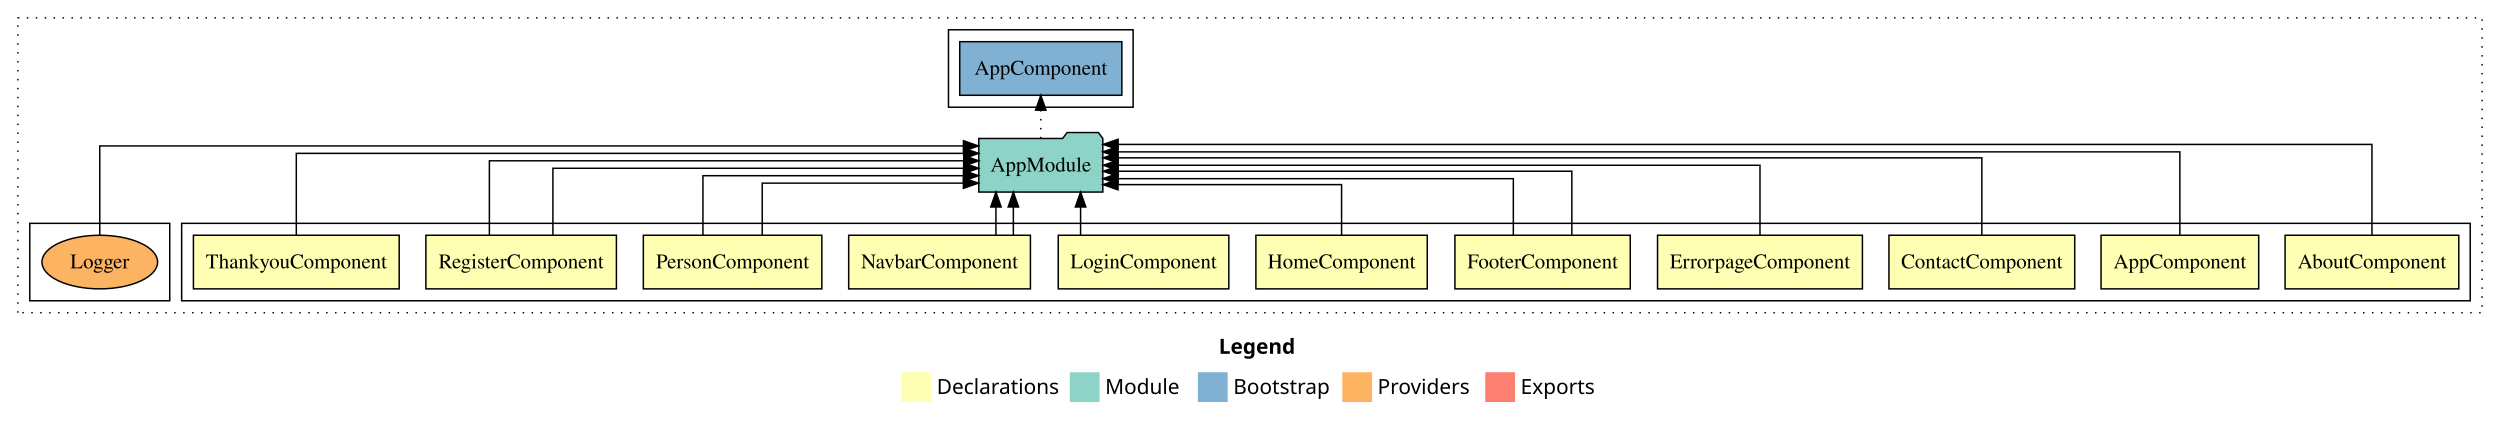
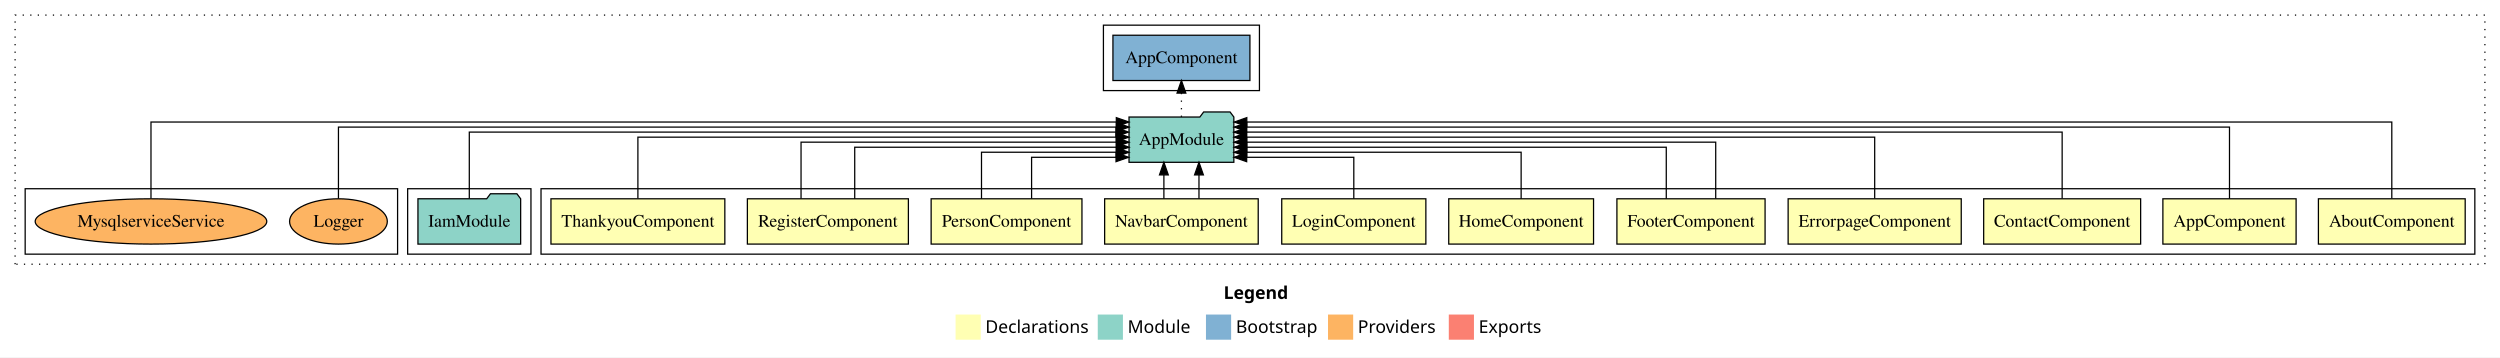
- <svg xmlns="http://www.w3.org/2000/svg" width="1679pt" height="284pt" viewBox="0.00 0.00 1679.00 284.00">
+ <svg xmlns="http://www.w3.org/2000/svg" width="1987pt" height="284pt" viewBox="0.00 0.00 1987.00 284.00">
  <g id="graph0" class="graph" transform="scale(1 1) rotate(0) translate(4 280)">
-     <polygon fill="#ffffff" stroke="transparent" points="-4,4 -4,-280 1675,-280 1675,4 -4,4" />
-     <text text-anchor="start" x="814.509" y="-42.4" font-family="sans-serif" font-weight="bold" font-size="14.00" fill="#000000">Legend</text>
-     <polygon fill="#ffffb3" stroke="transparent" points="601.5,-10 601.5,-30 621.5,-30 621.5,-10 601.5,-10" />
-     <text text-anchor="start" x="625.129" y="-15.4" font-family="sans-serif" font-size="14.00" fill="#000000">  Declarations</text>
-     <polygon fill="#8dd3c7" stroke="transparent" points="714.5,-10 714.5,-30 734.5,-30 734.5,-10 714.5,-10" />
-     <text text-anchor="start" x="738.225" y="-15.4" font-family="sans-serif" font-size="14.00" fill="#000000">  Module</text>
-     <polygon fill="#80b1d3" stroke="transparent" points="800.5,-10 800.5,-30 820.5,-30 820.5,-10 800.5,-10" />
-     <text text-anchor="start" x="824.281" y="-15.4" font-family="sans-serif" font-size="14.00" fill="#000000">  Bootstrap</text>
-     <polygon fill="#fdb462" stroke="transparent" points="897.5,-10 897.5,-30 917.5,-30 917.5,-10 897.5,-10" />
-     <text text-anchor="start" x="921.173" y="-15.4" font-family="sans-serif" font-size="14.00" fill="#000000">  Providers</text>
-     <polygon fill="#fb8072" stroke="transparent" points="993.5,-10 993.5,-30 1013.5,-30 1013.5,-10 993.5,-10" />
-     <text text-anchor="start" x="1017.226" y="-15.4" font-family="sans-serif" font-size="14.00" fill="#000000">  Exports</text>
+     <polygon fill="#ffffff" stroke="transparent" points="-4,4 -4,-280 1983,-280 1983,4 -4,4" />
+     <text text-anchor="start" x="968.509" y="-42.4" font-family="sans-serif" font-weight="bold" font-size="14.00" fill="#000000">Legend</text>
+     <polygon fill="#ffffb3" stroke="transparent" points="755.5,-10 755.5,-30 775.5,-30 775.5,-10 755.5,-10" />
+     <text text-anchor="start" x="779.129" y="-15.4" font-family="sans-serif" font-size="14.00" fill="#000000">  Declarations</text>
+     <polygon fill="#8dd3c7" stroke="transparent" points="868.5,-10 868.5,-30 888.5,-30 888.5,-10 868.5,-10" />
+     <text text-anchor="start" x="892.225" y="-15.4" font-family="sans-serif" font-size="14.00" fill="#000000">  Module</text>
+     <polygon fill="#80b1d3" stroke="transparent" points="954.5,-10 954.5,-30 974.5,-30 974.5,-10 954.5,-10" />
+     <text text-anchor="start" x="978.281" y="-15.4" font-family="sans-serif" font-size="14.00" fill="#000000">  Bootstrap</text>
+     <polygon fill="#fdb462" stroke="transparent" points="1051.5,-10 1051.5,-30 1071.5,-30 1071.5,-10 1051.5,-10" />
+     <text text-anchor="start" x="1075.173" y="-15.4" font-family="sans-serif" font-size="14.00" fill="#000000">  Providers</text>
+     <polygon fill="#fb8072" stroke="transparent" points="1147.5,-10 1147.5,-30 1167.5,-30 1167.5,-10 1147.5,-10" />
+     <text text-anchor="start" x="1171.226" y="-15.4" font-family="sans-serif" font-size="14.00" fill="#000000">  Exports</text>
    <g id="clust1" class="cluster">
-       <polygon fill="none" stroke="#000000" stroke-dasharray="1,5" points="8,-70 8,-268 1663,-268 1663,-70 8,-70" />
+       <polygon fill="none" stroke="#000000" stroke-dasharray="1,5" points="8,-70 8,-268 1971,-268 1971,-70 8,-70" />
    </g>
    <g id="clust2" class="cluster">
-       <polygon fill="none" stroke="#000000" points="118,-78 118,-130 1655,-130 1655,-78 118,-78" />
+       <polygon fill="none" stroke="#000000" points="426,-78 426,-130 1963,-130 1963,-78 426,-78" />
+     </g>
+     <g id="clust14" class="cluster">
+       <polygon fill="none" stroke="#000000" points="320,-78 320,-130 418,-130 418,-78 320,-78" />
    </g>
    <g id="clust16" class="cluster">
-       <polygon fill="none" stroke="#000000" points="633,-208 633,-260 757,-260 757,-208 633,-208" />
+       <polygon fill="none" stroke="#000000" points="873,-208 873,-260 997,-260 997,-208 873,-208" />
    </g>
    <g id="clust17" class="cluster">
-       <polygon fill="none" stroke="#000000" points="16,-78 16,-130 110,-130 110,-78 16,-78" />
+       <polygon fill="none" stroke="#000000" points="16,-78 16,-130 312,-130 312,-78 16,-78" />
    </g>
    <g id="node1" class="node">
-       <polygon fill="#ffffb3" stroke="#000000" points="1647.33,-122 1530.67,-122 1530.67,-86 1647.33,-86 1647.33,-122" />
-       <text text-anchor="middle" x="1589" y="-99.8" font-family="Times,serif" font-size="14.00" fill="#000000">AboutComponent</text>
+       <polygon fill="#ffffb3" stroke="#000000" points="1955.33,-122 1838.67,-122 1838.67,-86 1955.33,-86 1955.33,-122" />
+       <text text-anchor="middle" x="1897" y="-99.8" font-family="Times,serif" font-size="14.00" fill="#000000">AboutComponent</text>
    </g>
    <g id="node12" class="node">
-       <polygon fill="#8dd3c7" stroke="#000000" points="736.657,-187 733.657,-191 712.657,-191 709.657,-187 653.343,-187 653.343,-151 736.657,-151 736.657,-187" />
-       <text text-anchor="middle" x="695" y="-164.8" font-family="Times,serif" font-size="14.00" fill="#000000">AppModule</text>
+       <polygon fill="#8dd3c7" stroke="#000000" points="976.657,-187 973.657,-191 952.657,-191 949.657,-187 893.343,-187 893.343,-151 976.657,-151 976.657,-187" />
+       <text text-anchor="middle" x="935" y="-164.8" font-family="Times,serif" font-size="14.00" fill="#000000">AppModule</text>
    </g>
    <g id="edge1" class="edge">
-       <path fill="none" stroke="#000000" d="M1589,-122.323C1589,-145.66 1589,-183 1589,-183 1589,-183 746.92,-183 746.92,-183" />
-       <polygon fill="#000000" stroke="#000000" points="746.92,-179.5 736.92,-183 746.92,-186.5 746.92,-179.5" />
+       <path fill="none" stroke="#000000" d="M1897,-122.323C1897,-145.66 1897,-183 1897,-183 1897,-183 986.955,-183 986.955,-183" />
+       <polygon fill="#000000" stroke="#000000" points="986.955,-179.5 976.955,-183 986.955,-186.5 986.955,-179.5" />
    </g>
    <g id="node2" class="node">
-       <polygon fill="#ffffb3" stroke="#000000" points="1512.94,-122 1407.06,-122 1407.06,-86 1512.94,-86 1512.94,-122" />
-       <text text-anchor="middle" x="1460" y="-99.8" font-family="Times,serif" font-size="14.00" fill="#000000">AppComponent</text>
+       <polygon fill="#ffffb3" stroke="#000000" points="1820.94,-122 1715.06,-122 1715.06,-86 1820.94,-86 1820.94,-122" />
+       <text text-anchor="middle" x="1768" y="-99.8" font-family="Times,serif" font-size="14.00" fill="#000000">AppComponent</text>
    </g>
    <g id="edge2" class="edge">
-       <path fill="none" stroke="#000000" d="M1460,-122.292C1460,-144.206 1460,-178 1460,-178 1460,-178 746.673,-178 746.673,-178" />
-       <polygon fill="#000000" stroke="#000000" points="746.673,-174.5 736.673,-178 746.673,-181.5 746.673,-174.5" />
+       <path fill="none" stroke="#000000" d="M1768,-122.155C1768,-144.352 1768,-179 1768,-179 1768,-179 986.88,-179 986.88,-179" />
+       <polygon fill="#000000" stroke="#000000" points="986.88,-175.5 976.88,-179 986.879,-182.5 986.88,-175.5" />
    </g>
    <g id="node3" class="node">
-       <polygon fill="#ffffb3" stroke="#000000" points="1389.38,-122 1264.62,-122 1264.62,-86 1389.38,-86 1389.38,-122" />
-       <text text-anchor="middle" x="1327" y="-99.8" font-family="Times,serif" font-size="14.00" fill="#000000">ContactComponent</text>
+       <polygon fill="#ffffb3" stroke="#000000" points="1697.38,-122 1572.62,-122 1572.62,-86 1697.38,-86 1697.38,-122" />
+       <text text-anchor="middle" x="1635" y="-99.8" font-family="Times,serif" font-size="14.00" fill="#000000">ContactComponent</text>
    </g>
    <g id="edge3" class="edge">
-       <path fill="none" stroke="#000000" d="M1327,-122.027C1327,-142.767 1327,-174 1327,-174 1327,-174 746.957,-174 746.957,-174" />
-       <polygon fill="#000000" stroke="#000000" points="746.957,-170.5 736.957,-174 746.957,-177.5 746.957,-170.5" />
+       <path fill="none" stroke="#000000" d="M1635,-122.284C1635,-143.321 1635,-175 1635,-175 1635,-175 986.692,-175 986.692,-175" />
+       <polygon fill="#000000" stroke="#000000" points="986.692,-171.5 976.692,-175 986.692,-178.5 986.692,-171.5" />
    </g>
    <g id="node4" class="node">
-       <polygon fill="#ffffb3" stroke="#000000" points="1246.796,-122 1109.204,-122 1109.204,-86 1246.796,-86 1246.796,-122" />
-       <text text-anchor="middle" x="1178" y="-99.8" font-family="Times,serif" font-size="14.00" fill="#000000">ErrorpageComponent</text>
+       <polygon fill="#ffffb3" stroke="#000000" points="1554.796,-122 1417.204,-122 1417.204,-86 1554.796,-86 1554.796,-122" />
+       <text text-anchor="middle" x="1486" y="-99.8" font-family="Times,serif" font-size="14.00" fill="#000000">ErrorpageComponent</text>
    </g>
    <g id="edge4" class="edge">
-       <path fill="none" stroke="#000000" d="M1178,-122.106C1178,-141.339 1178,-169 1178,-169 1178,-169 747.018,-169 747.018,-169" />
-       <polygon fill="#000000" stroke="#000000" points="747.018,-165.5 737.018,-169 747.018,-172.5 747.018,-165.5" />
+       <path fill="none" stroke="#000000" d="M1486,-122.308C1486,-142.145 1486,-171 1486,-171 1486,-171 986.867,-171 986.867,-171" />
+       <polygon fill="#000000" stroke="#000000" points="986.867,-167.5 976.867,-171 986.867,-174.5 986.867,-167.5" />
    </g>
    <g id="node5" class="node">
-       <polygon fill="#ffffb3" stroke="#000000" points="1090.881,-122 973.119,-122 973.119,-86 1090.881,-86 1090.881,-122" />
-       <text text-anchor="middle" x="1032" y="-99.8" font-family="Times,serif" font-size="14.00" fill="#000000">FooterComponent</text>
+       <polygon fill="#ffffb3" stroke="#000000" points="1398.881,-122 1281.119,-122 1281.119,-86 1398.881,-86 1398.881,-122" />
+       <text text-anchor="middle" x="1340" y="-99.8" font-family="Times,serif" font-size="14.00" fill="#000000">FooterComponent</text>
    </g>
    <g id="edge5" class="edge">
-       <path fill="none" stroke="#000000" d="M1051.647,-122.302C1051.647,-140.27 1051.647,-165 1051.647,-165 1051.647,-165 746.961,-165 746.961,-165" />
-       <polygon fill="#000000" stroke="#000000" points="746.961,-161.5 736.961,-165 746.961,-168.5 746.961,-161.5" />
+       <path fill="none" stroke="#000000" d="M1359.647,-122.222C1359.647,-140.828 1359.647,-167 1359.647,-167 1359.647,-167 986.879,-167 986.879,-167" />
+       <polygon fill="#000000" stroke="#000000" points="986.879,-163.5 976.879,-167 986.879,-170.5 986.879,-163.5" />
    </g>
    <g id="edge6" class="edge">
-       <path fill="none" stroke="#000000" d="M1012.353,-122.027C1012.353,-138.398 1012.353,-160 1012.353,-160 1012.353,-160 746.815,-160 746.815,-160" />
-       <polygon fill="#000000" stroke="#000000" points="746.815,-156.5 736.815,-160 746.815,-163.5 746.815,-156.5" />
+       <path fill="none" stroke="#000000" d="M1320.353,-122.022C1320.353,-139.373 1320.353,-163 1320.353,-163 1320.353,-163 986.973,-163 986.973,-163" />
+       <polygon fill="#000000" stroke="#000000" points="986.973,-159.5 976.973,-163 986.973,-166.5 986.973,-159.5" />
    </g>
    <g id="node6" class="node">
-       <polygon fill="#ffffb3" stroke="#000000" points="954.545,-122 839.455,-122 839.455,-86 954.545,-86 954.545,-122" />
-       <text text-anchor="middle" x="897" y="-99.8" font-family="Times,serif" font-size="14.00" fill="#000000">HomeComponent</text>
+       <polygon fill="#ffffb3" stroke="#000000" points="1262.545,-122 1147.455,-122 1147.455,-86 1262.545,-86 1262.545,-122" />
+       <text text-anchor="middle" x="1205" y="-99.8" font-family="Times,serif" font-size="14.00" fill="#000000">HomeComponent</text>
    </g>
    <g id="edge7" class="edge">
-       <path fill="none" stroke="#000000" d="M897,-122.187C897,-137.182 897,-156 897,-156 897,-156 746.855,-156 746.855,-156" />
-       <polygon fill="#000000" stroke="#000000" points="746.855,-152.5 736.855,-156 746.855,-159.5 746.855,-152.5" />
+       <path fill="none" stroke="#000000" d="M1205,-122.009C1205,-138.049 1205,-159 1205,-159 1205,-159 986.891,-159 986.891,-159" />
+       <polygon fill="#000000" stroke="#000000" points="986.891,-155.5 976.891,-159 986.891,-162.5 986.891,-155.5" />
    </g>
    <g id="node7" class="node">
-       <polygon fill="#ffffb3" stroke="#000000" points="821.276,-122 706.724,-122 706.724,-86 821.276,-86 821.276,-122" />
-       <text text-anchor="middle" x="764" y="-99.8" font-family="Times,serif" font-size="14.00" fill="#000000">LoginComponent</text>
+       <polygon fill="#ffffb3" stroke="#000000" points="1129.276,-122 1014.724,-122 1014.724,-86 1129.276,-86 1129.276,-122" />
+       <text text-anchor="middle" x="1072" y="-99.8" font-family="Times,serif" font-size="14.00" fill="#000000">LoginComponent</text>
    </g>
    <g id="edge8" class="edge">
-       <path fill="none" stroke="#000000" d="M721.72,-122.106C721.72,-122.106 721.72,-140.991 721.72,-140.991" />
-       <polygon fill="#000000" stroke="#000000" points="718.22,-140.991 721.72,-150.991 725.22,-140.991 718.22,-140.991" />
+       <path fill="none" stroke="#000000" d="M1072,-122.124C1072,-136.783 1072,-155 1072,-155 1072,-155 986.849,-155 986.849,-155" />
+       <polygon fill="#000000" stroke="#000000" points="986.849,-151.5 976.849,-155 986.849,-158.5 986.849,-151.5" />
    </g>
    <g id="node8" class="node">
-       <polygon fill="#ffffb3" stroke="#000000" points="688.03,-122 565.97,-122 565.97,-86 688.03,-86 688.03,-122" />
-       <text text-anchor="middle" x="627" y="-99.8" font-family="Times,serif" font-size="14.00" fill="#000000">NavbarComponent</text>
+       <polygon fill="#ffffb3" stroke="#000000" points="996.03,-122 873.97,-122 873.97,-86 996.03,-86 996.03,-122" />
+       <text text-anchor="middle" x="935" y="-99.8" font-family="Times,serif" font-size="14.00" fill="#000000">NavbarComponent</text>
    </g>
    <g id="edge9" class="edge">
-       <path fill="none" stroke="#000000" d="M664.869,-122.106C664.869,-122.106 664.869,-140.991 664.869,-140.991" />
-       <polygon fill="#000000" stroke="#000000" points="661.369,-140.991 664.869,-150.991 668.369,-140.991 661.369,-140.991" />
+       <path fill="none" stroke="#000000" d="M921.057,-122.106C921.057,-122.106 921.057,-140.991 921.057,-140.991" />
+       <polygon fill="#000000" stroke="#000000" points="917.557,-140.991 921.057,-150.991 924.557,-140.991 917.557,-140.991" />
    </g>
    <g id="edge10" class="edge">
-       <path fill="none" stroke="#000000" d="M676.567,-122.106C676.567,-122.106 676.567,-140.991 676.567,-140.991" />
-       <polygon fill="#000000" stroke="#000000" points="673.067,-140.991 676.567,-150.991 680.067,-140.991 673.067,-140.991" />
+       <path fill="none" stroke="#000000" d="M948.943,-122.106C948.943,-122.106 948.943,-140.991 948.943,-140.991" />
+       <polygon fill="#000000" stroke="#000000" points="945.443,-140.991 948.943,-150.991 952.443,-140.991 945.443,-140.991" />
    </g>
    <g id="node9" class="node">
-       <polygon fill="#ffffb3" stroke="#000000" points="547.936,-122 428.064,-122 428.064,-86 547.936,-86 547.936,-122" />
-       <text text-anchor="middle" x="488" y="-99.8" font-family="Times,serif" font-size="14.00" fill="#000000">PersonComponent</text>
+       <polygon fill="#ffffb3" stroke="#000000" points="855.936,-122 736.064,-122 736.064,-86 855.936,-86 855.936,-122" />
+       <text text-anchor="middle" x="796" y="-99.8" font-family="Times,serif" font-size="14.00" fill="#000000">PersonComponent</text>
    </g>
    <g id="edge11" class="edge">
-       <path fill="none" stroke="#000000" d="M468.094,-122.034C468.094,-139.06 468.094,-162 468.094,-162 468.094,-162 643.117,-162 643.117,-162" />
-       <polygon fill="#000000" stroke="#000000" points="643.118,-165.5 653.117,-162 643.117,-158.5 643.118,-165.5" />
+       <path fill="none" stroke="#000000" d="M776.094,-122.009C776.094,-138.049 776.094,-159 776.094,-159 776.094,-159 883.249,-159 883.249,-159" />
+       <polygon fill="#000000" stroke="#000000" points="883.249,-162.5 893.249,-159 883.249,-155.5 883.249,-162.5" />
    </g>
    <g id="edge12" class="edge">
-       <path fill="none" stroke="#000000" d="M507.906,-122.24C507.906,-137.571 507.906,-157 507.906,-157 507.906,-157 643.012,-157 643.012,-157" />
-       <polygon fill="#000000" stroke="#000000" points="643.012,-160.5 653.012,-157 643.012,-153.5 643.012,-160.5" />
+       <path fill="none" stroke="#000000" d="M815.906,-122.124C815.906,-136.783 815.906,-155 815.906,-155 815.906,-155 883.012,-155 883.012,-155" />
+       <polygon fill="#000000" stroke="#000000" points="883.012,-158.5 893.012,-155 883.012,-151.5 883.012,-158.5" />
    </g>
    <g id="node10" class="node">
-       <polygon fill="#ffffb3" stroke="#000000" points="409.985,-122 282.015,-122 282.015,-86 409.985,-86 409.985,-122" />
-       <text text-anchor="middle" x="346" y="-99.8" font-family="Times,serif" font-size="14.00" fill="#000000">RegisterComponent</text>
+       <polygon fill="#ffffb3" stroke="#000000" points="717.985,-122 590.015,-122 590.015,-86 717.985,-86 717.985,-122" />
+       <text text-anchor="middle" x="654" y="-99.8" font-family="Times,serif" font-size="14.00" fill="#000000">RegisterComponent</text>
    </g>
    <g id="edge13" class="edge">
-       <path fill="none" stroke="#000000" d="M324.669,-122.223C324.669,-142.365 324.669,-172 324.669,-172 324.669,-172 643.238,-172 643.238,-172" />
-       <polygon fill="#000000" stroke="#000000" points="643.238,-175.5 653.238,-172 643.238,-168.5 643.238,-175.5" />
+       <path fill="none" stroke="#000000" d="M632.669,-122.222C632.669,-140.828 632.669,-167 632.669,-167 632.669,-167 883.28,-167 883.28,-167" />
+       <polygon fill="#000000" stroke="#000000" points="883.28,-170.5 893.28,-167 883.28,-163.5 883.28,-170.5" />
    </g>
    <g id="edge14" class="edge">
-       <path fill="none" stroke="#000000" d="M367.331,-122.222C367.331,-140.828 367.331,-167 367.331,-167 367.331,-167 643.168,-167 643.168,-167" />
-       <polygon fill="#000000" stroke="#000000" points="643.168,-170.5 653.168,-167 643.168,-163.5 643.168,-170.5" />
+       <path fill="none" stroke="#000000" d="M675.331,-122.022C675.331,-139.373 675.331,-163 675.331,-163 675.331,-163 883.28,-163 883.28,-163" />
+       <polygon fill="#000000" stroke="#000000" points="883.28,-166.5 893.28,-163 883.28,-159.5 883.28,-166.5" />
    </g>
    <g id="node11" class="node">
-       <polygon fill="#ffffb3" stroke="#000000" points="264.1,-122 125.9,-122 125.9,-86 264.1,-86 264.1,-122" />
-       <text text-anchor="middle" x="195" y="-99.8" font-family="Times,serif" font-size="14.00" fill="#000000">ThankyouComponent</text>
+       <polygon fill="#ffffb3" stroke="#000000" points="572.1,-122 433.9,-122 433.9,-86 572.1,-86 572.1,-122" />
+       <text text-anchor="middle" x="503" y="-99.8" font-family="Times,serif" font-size="14.00" fill="#000000">ThankyouComponent</text>
    </g>
    <g id="edge15" class="edge">
-       <path fill="none" stroke="#000000" d="M195,-122.045C195,-143.662 195,-177 195,-177 195,-177 643.23,-177 643.23,-177" />
-       <polygon fill="#000000" stroke="#000000" points="643.23,-180.5 653.23,-177 643.23,-173.5 643.23,-180.5" />
+       <path fill="none" stroke="#000000" d="M503,-122.308C503,-142.145 503,-171 503,-171 503,-171 883.186,-171 883.186,-171" />
+       <polygon fill="#000000" stroke="#000000" points="883.186,-174.5 893.186,-171 883.186,-167.5 883.186,-174.5" />
+     </g>
+     <g id="node14" class="node">
+       <polygon fill="#80b1d3" stroke="#000000" points="989.439,-252 880.561,-252 880.561,-216 989.439,-216 989.439,-252" />
+       <text text-anchor="middle" x="935" y="-229.8" font-family="Times,serif" font-size="14.00" fill="#000000">AppComponent </text>
+     </g>
+     <g id="edge17" class="edge">
+       <path fill="none" stroke="#000000" stroke-dasharray="1,5" d="M935,-187.106C935,-187.106 935,-205.991 935,-205.991" />
+       <polygon fill="#000000" stroke="#000000" points="931.5,-205.991 935,-215.991 938.5,-205.991 931.5,-205.991" />
    </g>
    <g id="node13" class="node">
-       <polygon fill="#80b1d3" stroke="#000000" points="749.439,-252 640.561,-252 640.561,-216 749.439,-216 749.439,-252" />
-       <text text-anchor="middle" x="695" y="-229.8" font-family="Times,serif" font-size="14.00" fill="#000000">AppComponent </text>
+       <polygon fill="#8dd3c7" stroke="#000000" points="409.816,-122 406.816,-126 385.816,-126 382.816,-122 328.184,-122 328.184,-86 409.816,-86 409.816,-122" />
+       <text text-anchor="middle" x="369" y="-99.8" font-family="Times,serif" font-size="14.00" fill="#000000">IamModule</text>
    </g>
    <g id="edge16" class="edge">
-       <path fill="none" stroke="#000000" stroke-dasharray="1,5" d="M695,-187.106C695,-187.106 695,-205.991 695,-205.991" />
-       <polygon fill="#000000" stroke="#000000" points="691.5,-205.991 695,-215.991 698.5,-205.991 691.5,-205.991" />
+       <path fill="none" stroke="#000000" d="M369,-122.284C369,-143.321 369,-175 369,-175 369,-175 882.92,-175 882.92,-175" />
+       <polygon fill="#000000" stroke="#000000" points="882.92,-178.5 892.92,-175 882.92,-171.5 882.92,-178.5" />
    </g>
-     <g id="node14" class="node">
-       <ellipse fill="#fdb462" stroke="#000000" cx="63" cy="-104" rx="38.846" ry="18" />
-       <text text-anchor="middle" x="63" y="-99.8" font-family="Times,serif" font-size="14.00" fill="#000000">Logger</text>
+     <g id="node15" class="node">
+       <ellipse fill="#fdb462" stroke="#000000" cx="265" cy="-104" rx="38.846" ry="18" />
+       <text text-anchor="middle" x="265" y="-99.8" font-family="Times,serif" font-size="14.00" fill="#000000">Logger</text>
    </g>
-     <g id="edge17" class="edge">
-       <path fill="none" stroke="#000000" d="M63,-122.091C63,-145.133 63,-182 63,-182 63,-182 643.043,-182 643.043,-182" />
-       <polygon fill="#000000" stroke="#000000" points="643.043,-185.5 653.043,-182 643.043,-178.5 643.043,-185.5" />
+     <g id="edge18" class="edge">
+       <path fill="none" stroke="#000000" d="M265,-122.155C265,-144.352 265,-179 265,-179 265,-179 883.342,-179 883.342,-179" />
+       <polygon fill="#000000" stroke="#000000" points="883.342,-182.5 893.342,-179 883.342,-175.5 883.342,-182.5" />
+     </g>
+     <g id="node16" class="node">
+       <ellipse fill="#fdb462" stroke="#000000" cx="116" cy="-104" rx="92.03" ry="18" />
+       <text text-anchor="middle" x="116" y="-99.8" font-family="Times,serif" font-size="14.00" fill="#000000">MysqlserviceService</text>
+     </g>
+     <g id="edge19" class="edge">
+       <path fill="none" stroke="#000000" d="M116,-122.323C116,-145.66 116,-183 116,-183 116,-183 883.26,-183 883.26,-183" />
+       <polygon fill="#000000" stroke="#000000" points="883.26,-186.5 893.26,-183 883.26,-179.5 883.26,-186.5" />
    </g>
  </g>
</svg>
